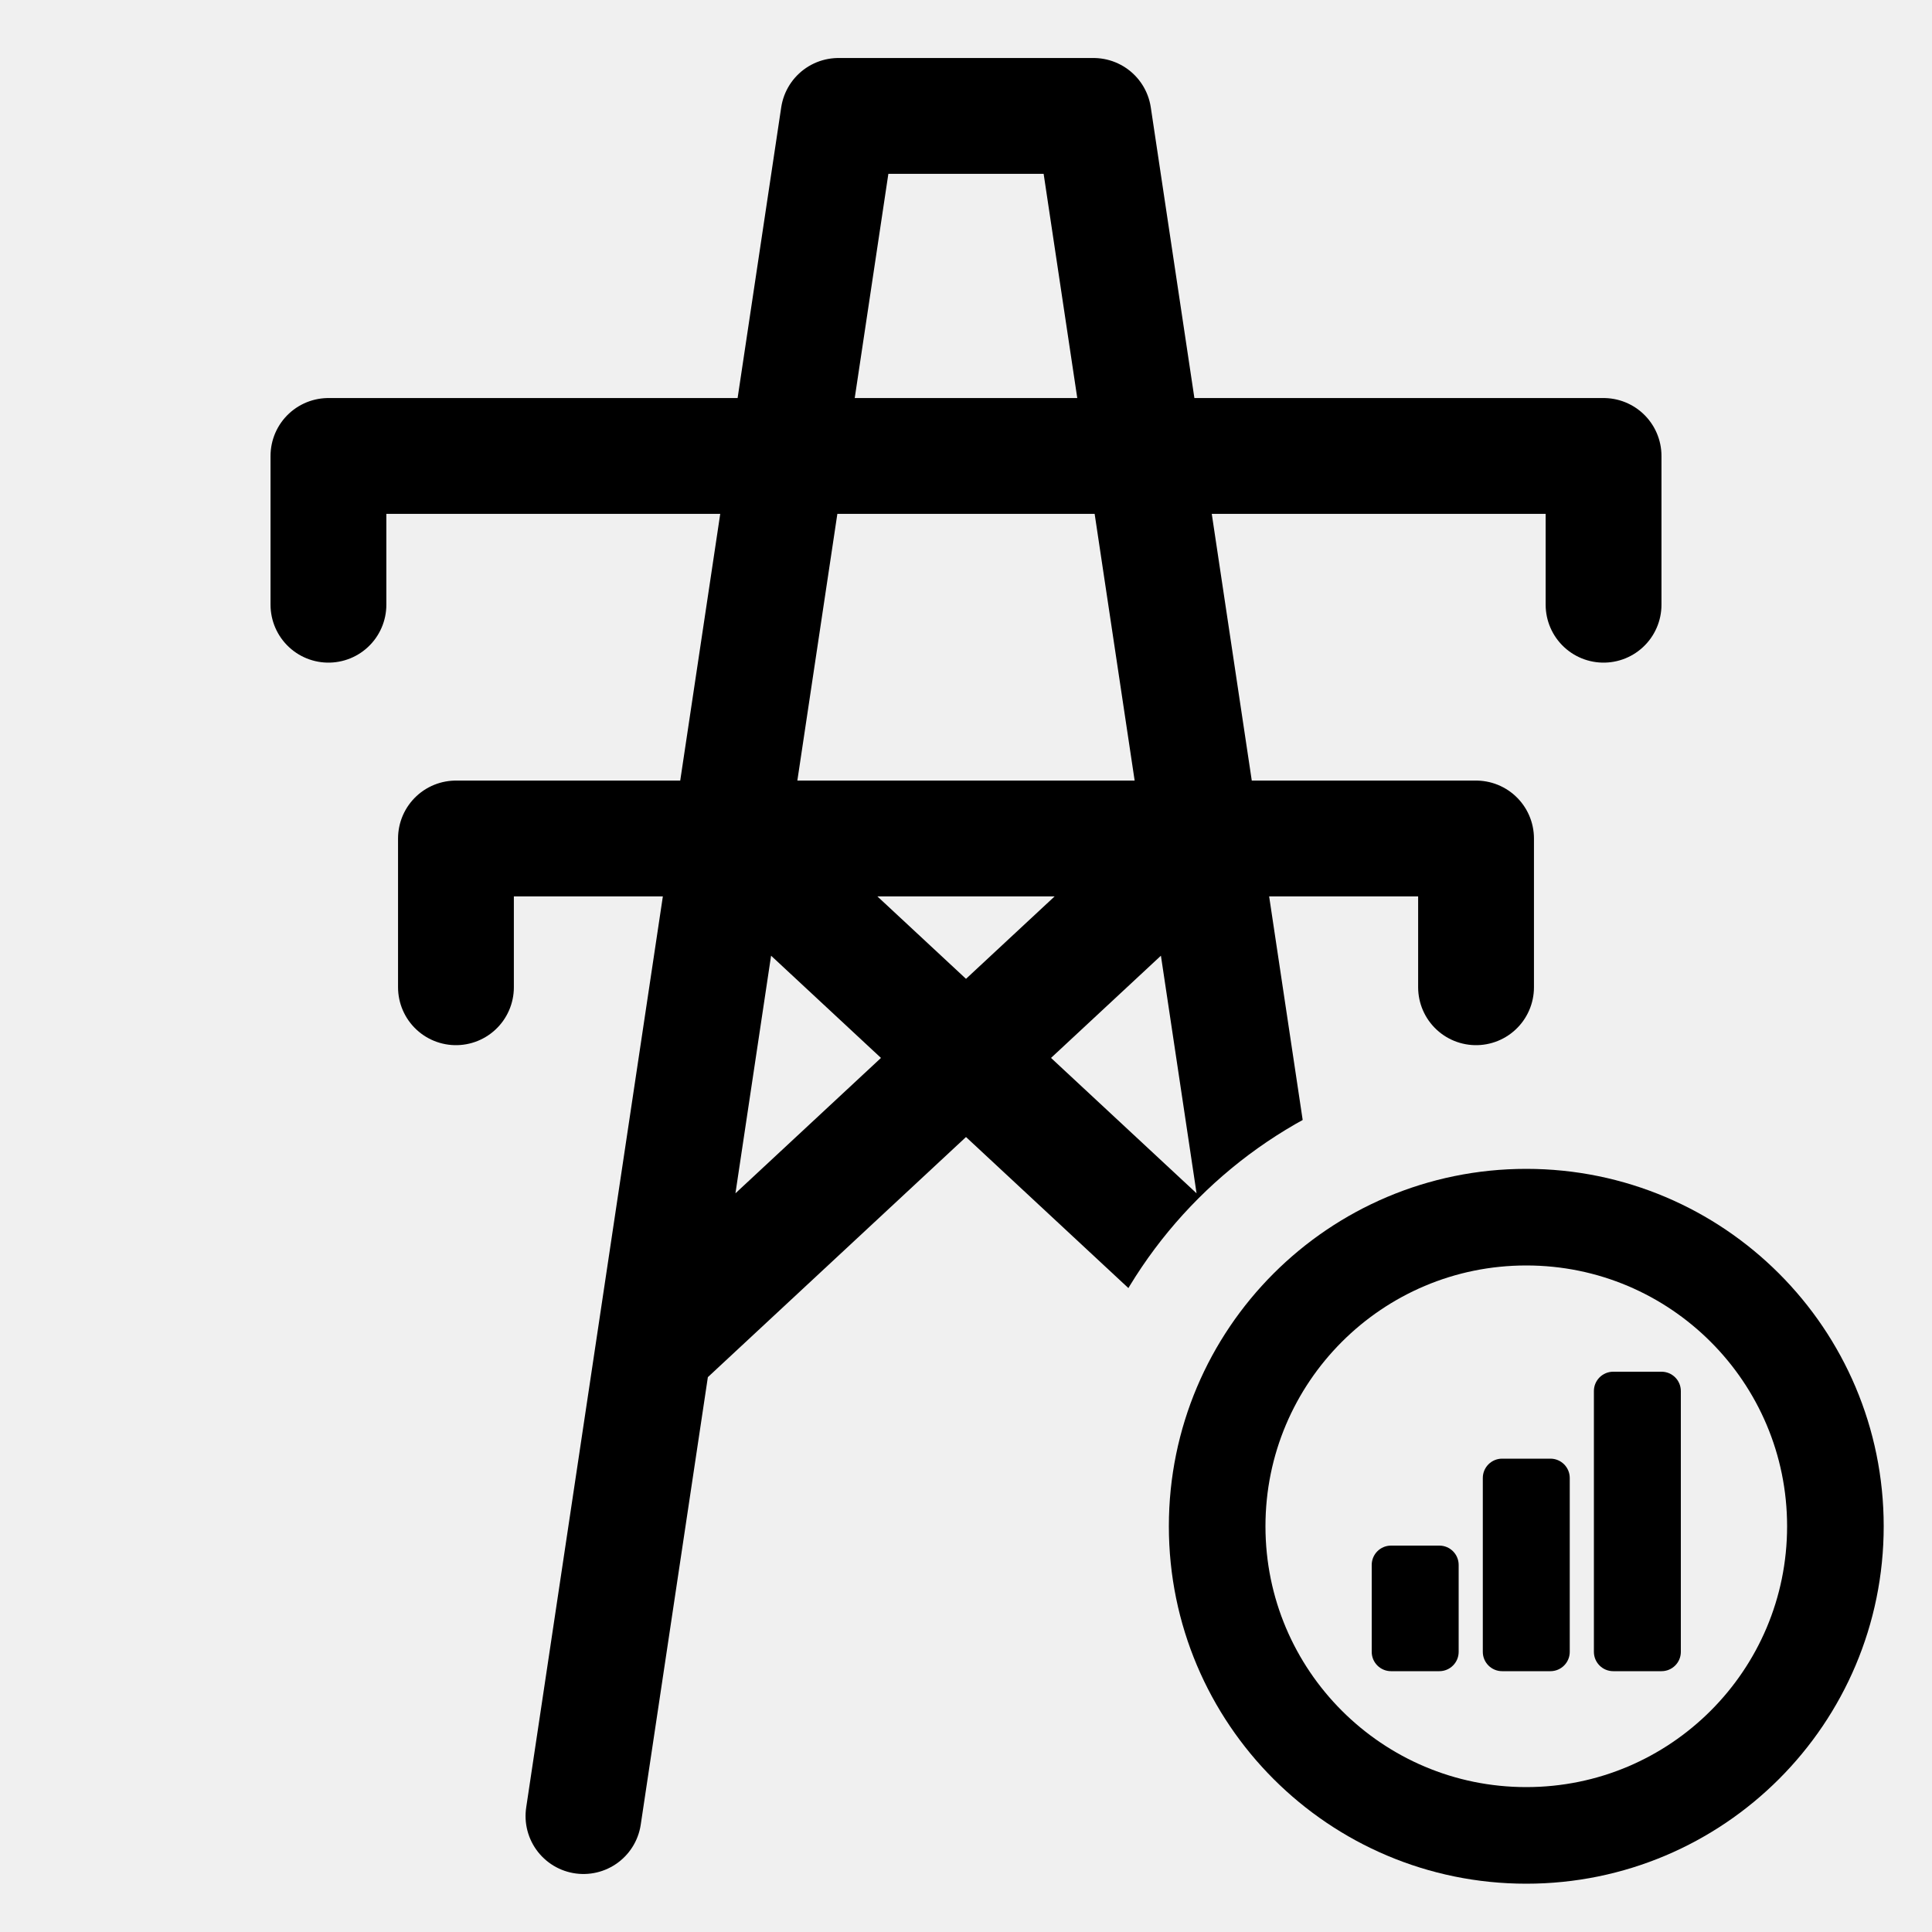
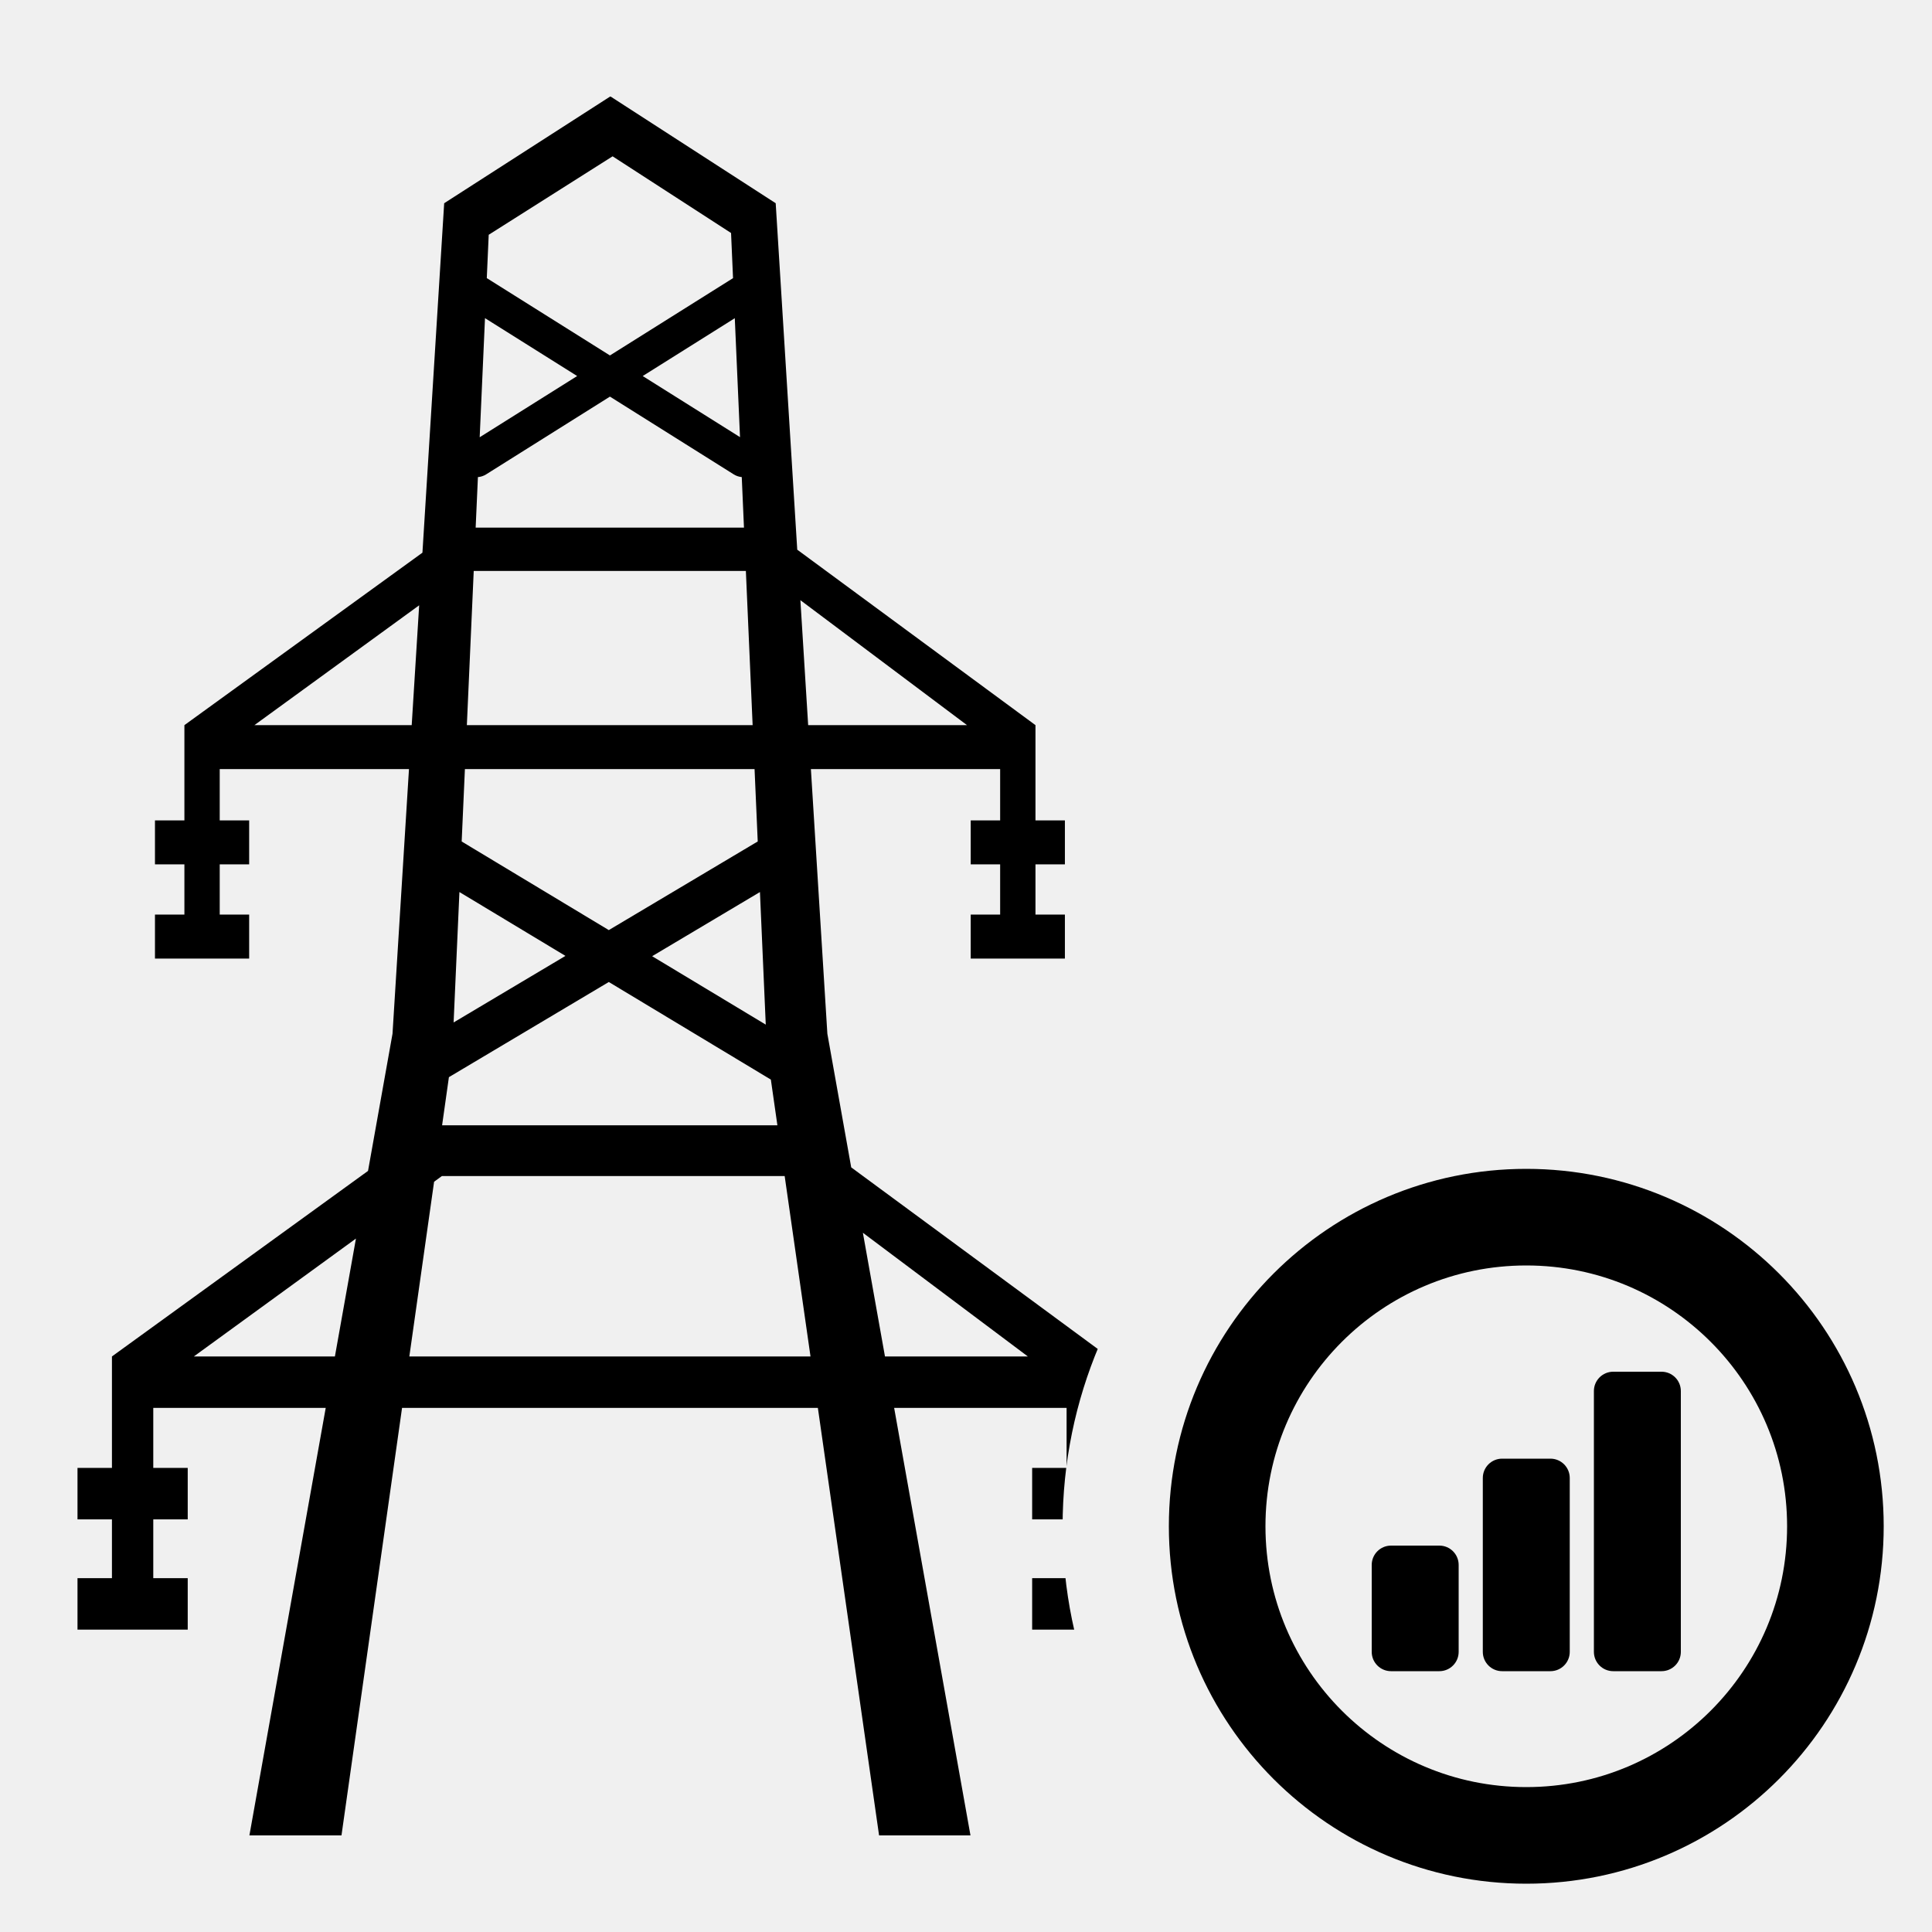
<svg xmlns="http://www.w3.org/2000/svg" viewBox="0 0 100 100" width="100" height="100">
  <defs>
    <mask id="pbth-badge-cut">
      <rect width="100" height="100" fill="#fff" />
      <circle cx="79" cy="79" r="24" fill="#000" />
    </mask>
+     <clipPath id="mast">
+       <rect x="106.7" y="58.7" width="149.5" height="240.8" />
+     </clipPath>
  </defs>
  <g mask="url(#pbth-badge-cut)">
-     <g fill="none" stroke="#000" stroke-width="5.45" stroke-linecap="round" stroke-linejoin="round">
-       <g transform="translate(50 50) scale(1.100) translate(-50 -52)">
-         <path d="M44 12 H56 M44 12 L32 92 M56 12 L68 92 M20 28 H80 M26 46 H74 M38.9 46 L64.7 70 M61.1 46 L35.3 70 M20 28 V35 M80 28 V35 M26 46 V53 M74 46 V53" />
+     <g transform="translate(4.000 5.000) scale(0.37375) translate(-106.7 -58.7)">
+       <g clip-path="url(#mast)">
+         <g transform="matrix(1, 0, 0, 1, 34.73011, -20.90756)" id="object-0">
+           <path class="fil0" d="M125.204 182.766l20.375 12.271 20.625 -12.275 -0.439 -10.021 -20.029 0 -20.085 0 -0.447 10.025zm113.937 -5.841l25.981 0 -1.844 5.06 -24.565 0c-1.291,3.254 -4.467,5.556 -8.181,5.556 -4.859,0 -8.798,-3.939 -8.798,-8.798 0,-4.859 3.939,-8.798 8.798,-8.798 4.236,0 7.772,2.994 8.609,6.98zm53.939 0l22.577 0c2.787,0 5.318,1.137 7.15,2.969 1.832,1.832 2.968,4.362 2.968,7.15l0 70.138 -5.059 -3.795 0 -66.343c0,-1.392 -0.569,-2.657 -1.486,-3.574 -0.916,-0.916 -2.181,-1.485 -3.573,-1.485l-26.577 0 4 -5.06zm-30.511 -22.921l18.65 -2.31 -17.639 54.079 53.285 -72.679 -24.917 3.027 18.651 -35.494 -27.984 -1.063 -20.046 54.44zm-23.158 109.379l41.28 -38.546 16.167 15.096 0 -9.019 8.006 0 0 16.494 17.108 15.975 6.028 0 0 5.629 -94.617 0 0 -5.629 6.028 0zm75.661 10.604l0 44.917 -20.46 0 0 -24.772c0,-2.272 -1.858,-4.131 -4.131,-4.131l-19.579 0c-2.272,0 -4.13,1.859 -4.13,4.131l0 24.772 -20.461 0 0 -44.917 68.761 0zm-148.561 -84.22l-14.929 8.885 15.734 9.476 -0.805 -18.361zm1.511 25.974l-22.443 -13.516 -22.143 13.178 -0.944 6.667 46.436 0 -0.906 -6.329zm-43.935 -7.913l15.488 -9.218 -14.683 -8.844 -0.805 18.062zm-1.306 -113.454l23.016 -14.796 22.895 14.796 2.984 47.98 32.991 24.299 0.001 0 0 6.088 0 7.102 4.075 0 0 6.088 -4.075 0 0 6.959 4.075 0 0 6.088 -13.043 0 0 -6.088 4.076 0 0 -6.959 -4.076 0 0 -6.088 4.076 0 0 -7.102 -26.209 0 2.28 36.65 3.303 18.506 35.552 26.184 0 7.126 0 8.311 4.77 0 0 7.125 -4.77 0 0 8.144 4.77 0 0 7.125 -15.264 0 0 -7.125 4.77 0 0 -8.144 -4.77 0 0 -7.125 4.77 0 0 -8.311 -23.882 0 10.572 59.215 -12.657 0 -8.479 -59.215 -28.796 0 -28.789 0 -8.39 59.215 -12.752 0 10.571 -59.215 -23.882 0 0 8.311 4.771 0 0 7.125 -4.771 0 0 8.144 4.771 0 0 7.125 -15.265 0 0 -7.125 4.77 0 0 -8.144 -4.77 0 0 -7.125 4.77 0 0 -8.311 0 -7.126 35.465 -25.695 3.391 -18.995 2.28 -36.65 -26.21 0 0 7.102 4.077 0 0 6.088 -4.077 0 0 6.959 4.077 0 0 6.088 -13.044 0 0 -6.088 4.076 0 0 -6.959 -4.076 0 0 -6.088 4.076 0 0 -7.102 0 -6.088 0 0 32.965 -23.885 3.011 -48.394zm49.331 54.973l1.076 17.306 22.001 0 -23.077 -17.306zm8.654 87.604l3.059 17.13 19.785 0 -22.844 -17.13zm-7.254 17.13l-3.578 -24.986 -47.464 0 -1.086 0.79 -3.428 24.196 27.78 0 27.776 0zm-8.014 -87.428l-0.936 -21.351 -37.689 0 -0.951 21.351 19.814 0 19.762 0zm-1.199 -27.354l-0.307 -6.999c-0.385,-0.037 -0.763,-0.158 -1.101,-0.37l-17.155 -10.774 -17.155 10.774c-0.346,0.217 -0.734,0.339 -1.128,0.373l-0.313 6.996 37.159 0zm-0.549 -12.531l-0.723 -16.471 -12.752 8.009 13.475 8.462zm-0.966 -22.019l-0.274 -6.252 0 0 -16.405 -10.619 -17.157 10.864 -0.267 6.003 17.055 10.71 17.048 -10.706zm-34.351 5.541l-0.735 16.493 13.499 -8.477 -12.764 -8.016zm-20.785 143.791l2.914 -16.325 -22.447 16.325 19.533 0zm10.636 -87.428l1.033 -16.596 -22.818 16.596 21.785 0z" />
+         </g>
      </g>
    </g>
  </g>
  <circle cx="79" cy="79" r="16" fill="none" stroke="#000" stroke-width="5" />
  <g fill="#000">
    <rect x="71" y="80" width="4.5" height="6.5" rx="1" />
    <rect x="76.75" y="75.5" width="4.5" height="11" rx="1" />
    <rect x="82.5" y="71" width="4.5" height="15.5" rx="1" />
  </g>
</svg>
